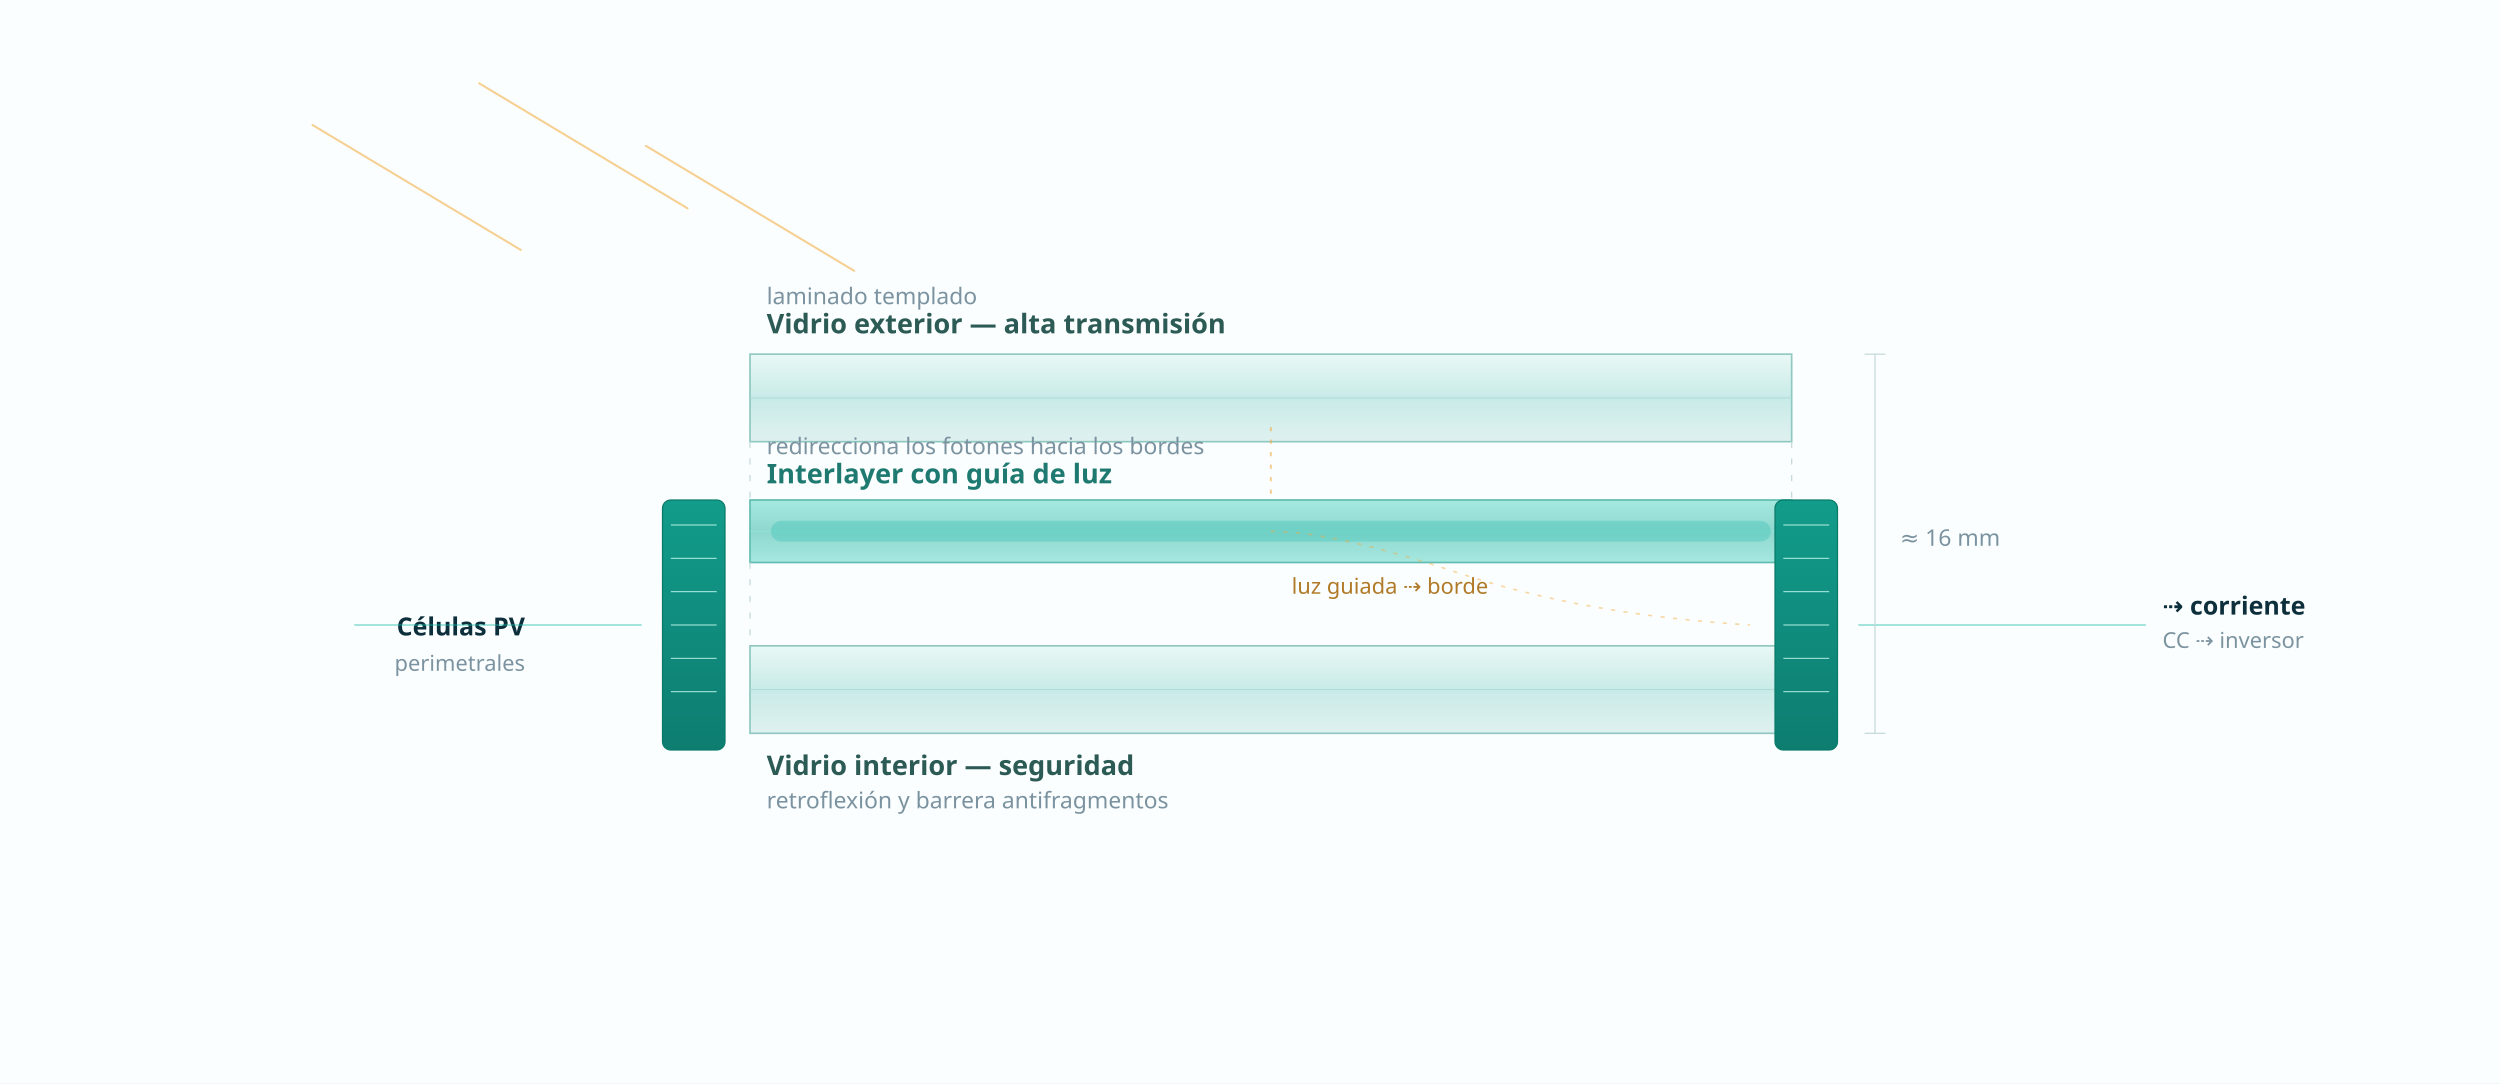
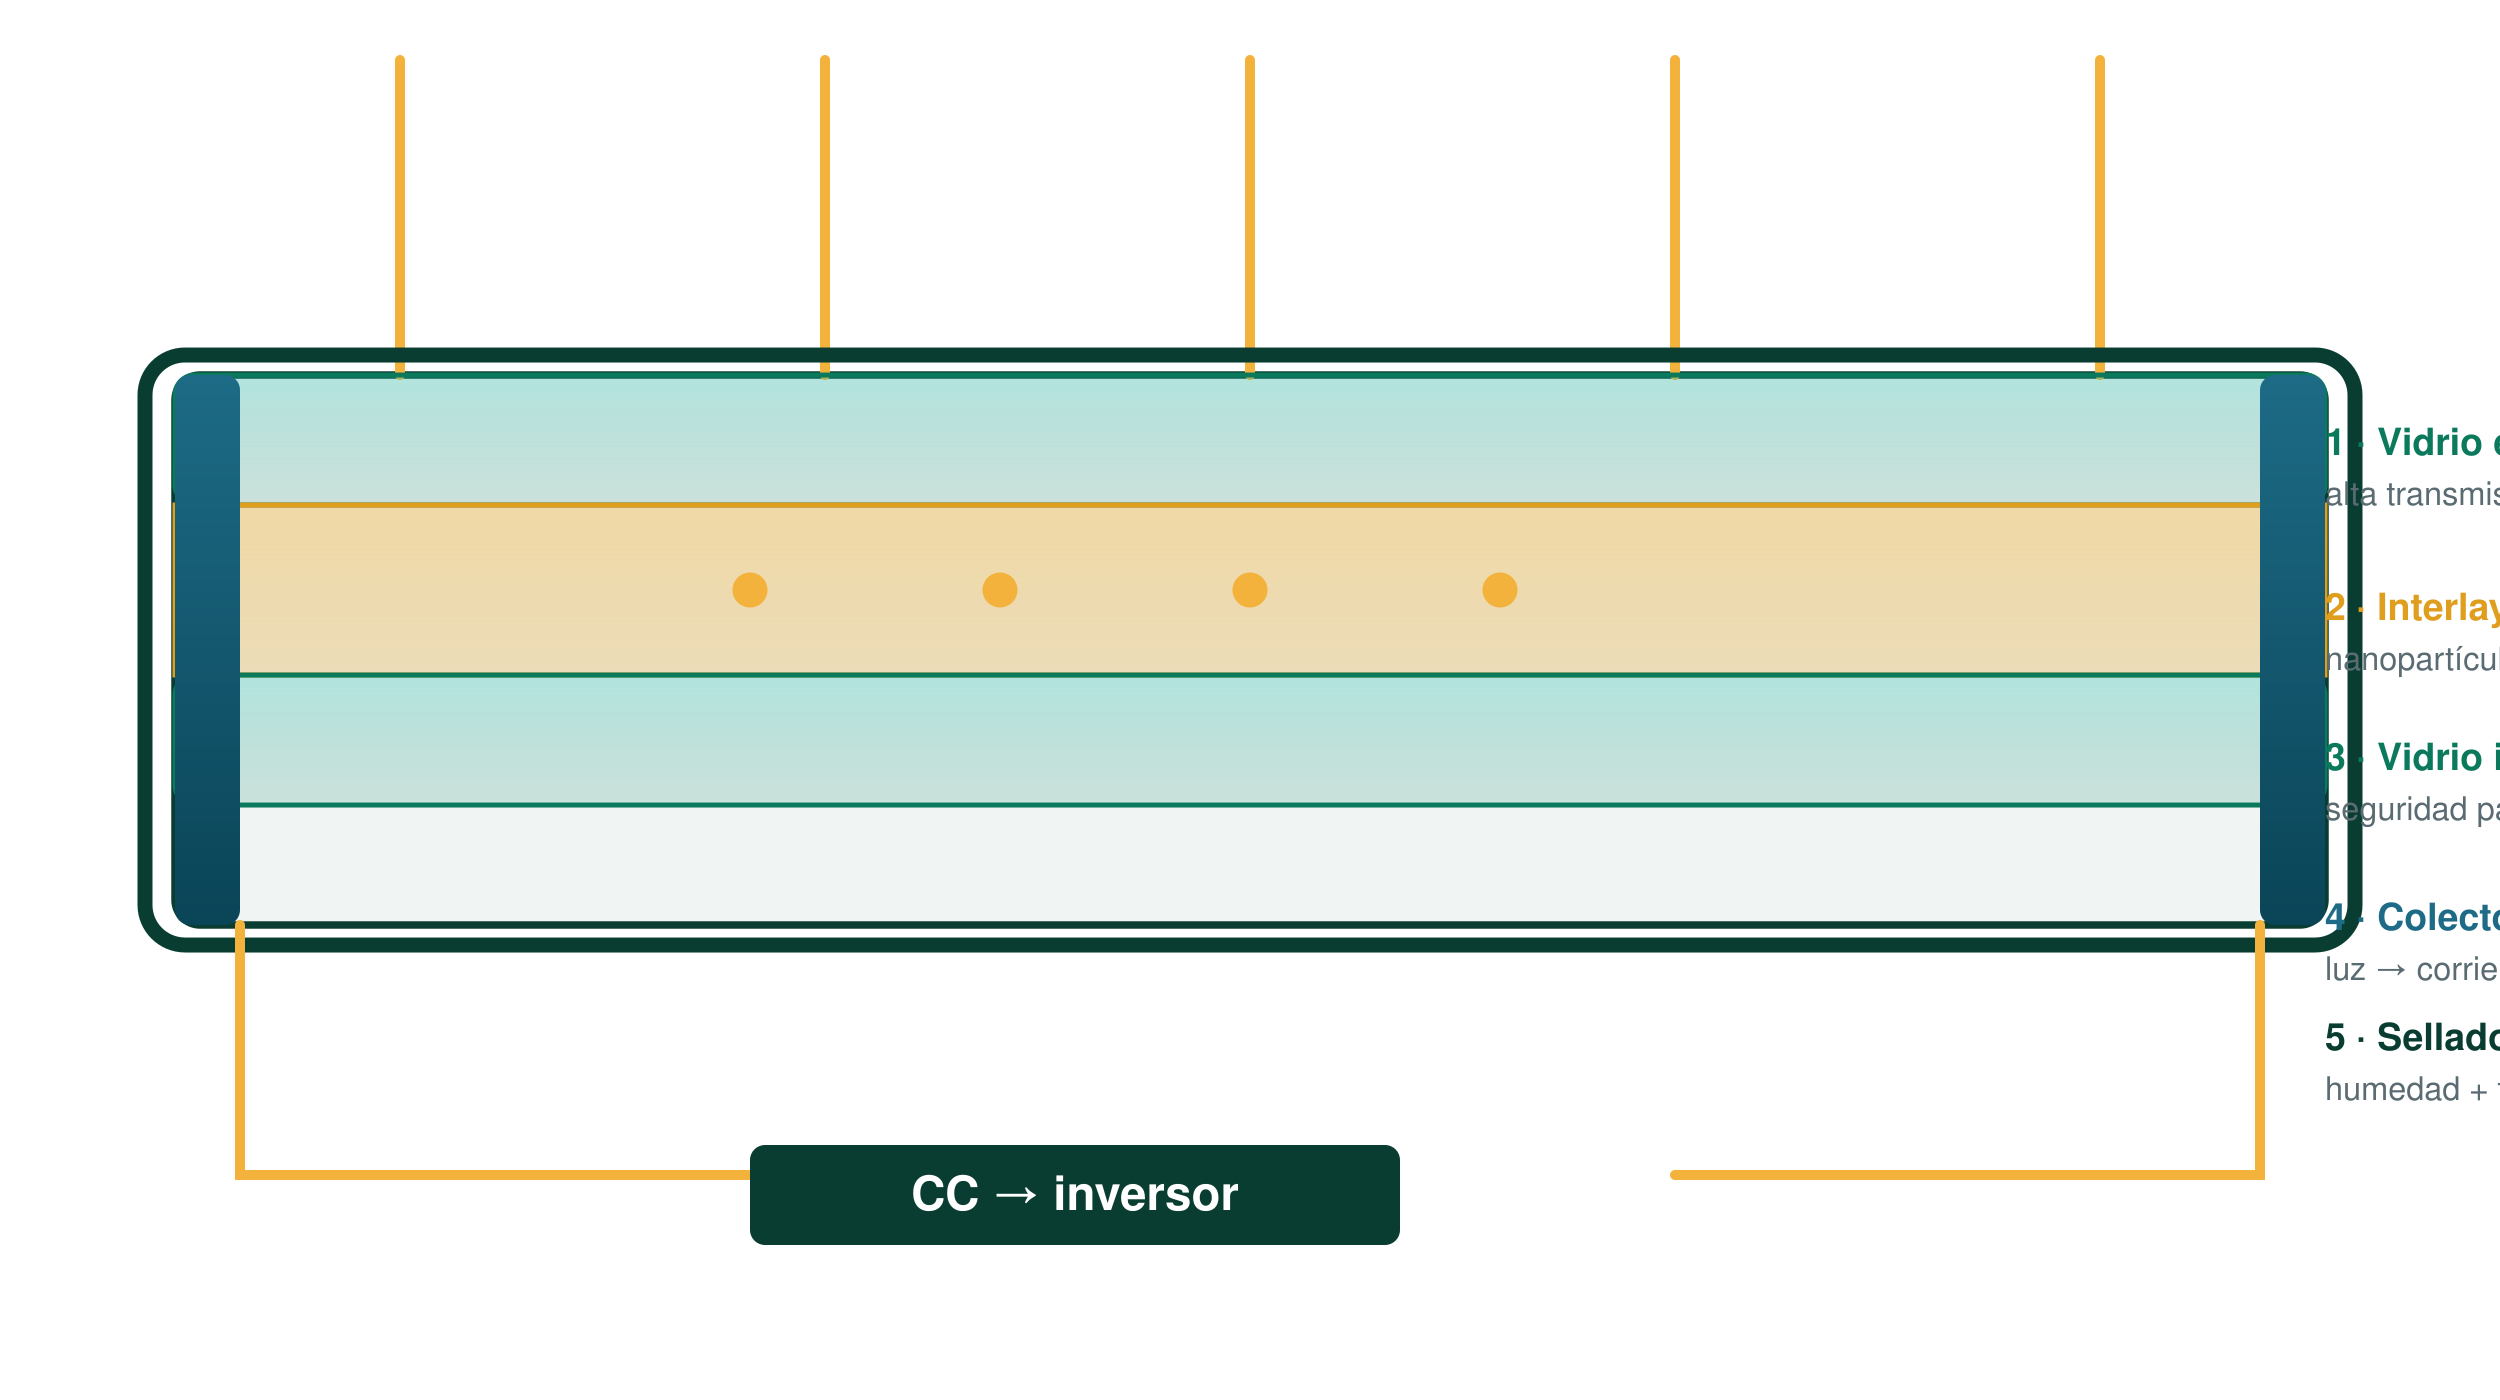
- <svg xmlns="http://www.w3.org/2000/svg" viewBox="0 0 1200 520" role="img" aria-label="Sección transversal del laminado EnergyGlass: dos vidrios, interlayer conductor, PV perimetral y flujo de luz">
+ <svg xmlns="http://www.w3.org/2000/svg" viewBox="0 0 1000 560" fill="none" role="img" aria-label="Sección transversal del laminado EnergyGlass con sus cinco capas y el camino de la luz">
  <defs>
-     <linearGradient id="paneT" x1="0" y1="0" x2="0" y2="1">
-       <stop offset="0" stop-color="#e9f8f6" />
-       <stop offset=".5" stop-color="#c8ebe7" />
-       <stop offset="1" stop-color="#dff1f0" />
+     <linearGradient id="lg-glass" x1="0" y1="0" x2="0" y2="1">
+       <stop offset="0" stop-color="#0fb8a6" stop-opacity=".28" />
+       <stop offset="1" stop-color="#0b7a5c" stop-opacity=".16" />
    </linearGradient>
-     <linearGradient id="inter" x1="0" y1="0" x2="0" y2="1">
-       <stop offset="0" stop-color="#a5e8e0" />
-       <stop offset=".5" stop-color="#8fd8cf" />
-       <stop offset="1" stop-color="#a5e8e0" />
+     <linearGradient id="lg-inter" x1="0" y1="0" x2="0" y2="1">
+       <stop offset="0" stop-color="#f2b23b" stop-opacity=".42" />
+       <stop offset="1" stop-color="#e09e1f" stop-opacity=".28" />
    </linearGradient>
-     <linearGradient id="pv" x1="0" y1="0" x2="0" y2="1">
-       <stop offset="0" stop-color="#129c8a" />
-       <stop offset="1" stop-color="#0d7d70" />
+     <linearGradient id="lg-colect" x1="0" y1="0" x2="0" y2="1">
+       <stop offset="0" stop-color="#1d6b86" />
+       <stop offset="1" stop-color="#0a4457" />
    </linearGradient>
  </defs>
-   <rect width="1200" height="520" fill="#fbfefe" />
-   <g stroke="#f2a93b" stroke-width="1" opacity=".55" stroke-linecap="round">
-     <line x1="150" y1="60" x2="250" y2="120" />
-     <line x1="230" y1="40" x2="330" y2="100" />
-     <line x1="310" y1="70" x2="410" y2="130" />
+   <rect width="1000" height="560" fill="#ffffff" />
+   <rect x="70" y="150" width="860" height="220" rx="10" fill="#f0f5f4" stroke="#0a3d31" stroke-width="3" />
+   <g stroke="#f2b23b" stroke-width="4" stroke-linecap="round">
+     <line x1="160" y1="24" x2="160" y2="150">
+       <animate attributeName="opacity" values="1;.2;1" dur="2.4s" repeatCount="indefinite" />
+     </line>
+     <line x1="330" y1="24" x2="330" y2="150">
+       <animate attributeName="opacity" values=".5;1;.5" dur="2.4s" repeatCount="indefinite" />
+     </line>
+     <line x1="500" y1="24" x2="500" y2="150">
+       <animate attributeName="opacity" values="1;.2;1" dur="2.4s" repeatCount="indefinite" />
+     </line>
+     <line x1="670" y1="24" x2="670" y2="150">
+       <animate attributeName="opacity" values=".5;1;.5" dur="2.4s" repeatCount="indefinite" />
+     </line>
+     <line x1="840" y1="24" x2="840" y2="150">
+       <animate attributeName="opacity" values="1;.2;1" dur="2.4s" repeatCount="indefinite" />
+     </line>
  </g>
-   <g>
-     <rect x="360" y="170" width="500" height="42" fill="url(#paneT)" stroke="#8fc7c1" stroke-width=".8" />
-     <line x1="360" y1="191" x2="860" y2="191" stroke="#a9d8d3" stroke-width=".5" opacity=".8" />
-     <text x="368" y="160" font-family="system-ui,sans-serif" font-size="13" font-weight="700" fill="#2c5a55">Vidrio exterior — alta transmisión</text>
-     <text x="368" y="146" font-family="system-ui,sans-serif" font-size="11" fill="#7b93a0">laminado templado</text>
-     <rect x="360" y="240" width="500" height="30" fill="url(#inter)" stroke="#5fbcb0" stroke-width=".8" />
-     <line x1="360" y1="255" x2="860" y2="255" stroke="#8fe4da" stroke-width=".5" opacity=".7" />
-     <rect x="370" y="250" width="480" height="10" rx="5" fill="#0fb9a8" opacity=".25" />
-     <text x="368" y="232" font-family="system-ui,sans-serif" font-size="13" font-weight="700" fill="#1e7a70">Interlayer con guía de luz</text>
-     <text x="368" y="218" font-family="system-ui,sans-serif" font-size="11" fill="#7b93a0">redirecciona los fotones hacia los bordes</text>
-     <rect x="360" y="310" width="500" height="42" fill="url(#paneT)" stroke="#8fc7c1" stroke-width=".8" />
-     <line x1="360" y1="331" x2="860" y2="331" stroke="#a9d8d3" stroke-width=".5" opacity=".8" />
-     <text x="368" y="372" font-family="system-ui,sans-serif" font-size="13" font-weight="700" fill="#2c5a55">Vidrio interior — seguridad</text>
-     <text x="368" y="388" font-family="system-ui,sans-serif" font-size="11" fill="#7b93a0">retroflexión y barrera antifragmentos</text>
-     <g stroke="#c4d9d7" stroke-width=".6" stroke-dasharray="3 5">
-       <line x1="360" y1="212" x2="360" y2="240" />
-       <line x1="860" y1="212" x2="860" y2="240" />
-       <line x1="360" y1="270" x2="360" y2="310" />
-       <line x1="860" y1="270" x2="860" y2="310" />
-     </g>
+   <rect x="70" y="150" width="860" height="52" rx="8" fill="url(#lg-glass)" stroke="#0b7a5c" stroke-width="2" />
+   <rect x="70" y="202" width="860" height="68" fill="url(#lg-inter)" stroke="#e09e1f" stroke-width="2" />
+   <rect x="70" y="270" width="860" height="52" rx="8" fill="url(#lg-glass)" stroke="#0b7a5c" stroke-width="2" />
+   <rect x="70" y="150" width="26" height="220" rx="6" fill="url(#lg-colect)" />
+   <rect x="904" y="150" width="26" height="220" rx="6" fill="url(#lg-colect)" />
+   <rect x="58" y="142" width="884" height="236" rx="16" fill="none" stroke="#0a3d31" stroke-width="6" />
+   <g fill="#f2b23b">
+     <circle cx="300" cy="236" r="7">
+       <animate attributeName="cx" values="300;150;96" dur="3.2s" repeatCount="indefinite" />
+       <animate attributeName="cy" values="236;236;236" dur="3.2s" repeatCount="indefinite" />
+       <animate attributeName="opacity" values="1;1;0" dur="3.2s" repeatCount="indefinite" />
+     </circle>
+     <circle cx="500" cy="236" r="7">
+       <animate attributeName="cx" values="500;400;96" dur="3.2s" begin=".4s" repeatCount="indefinite" />
+       <animate attributeName="opacity" values="1;1;0" dur="3.2s" begin=".4s" repeatCount="indefinite" />
+     </circle>
+     <circle cx="600" cy="236" r="7">
+       <animate attributeName="cx" values="600;750;904" dur="3.2s" begin=".8s" repeatCount="indefinite" />
+       <animate attributeName="opacity" values="1;1;0" dur="3.2s" begin=".8s" repeatCount="indefinite" />
+     </circle>
+     <circle cx="400" cy="236" r="7">
+       <animate attributeName="cx" values="400;250;904" dur="3.2s" begin="1.2s" repeatCount="indefinite" />
+       <animate attributeName="opacity" values="1;1;0" dur="3.2s" begin="1.2s" repeatCount="indefinite" />
+     </circle>
  </g>
-   <g>
-     <rect x="318" y="240" width="30" height="120" rx="4" fill="url(#pv)" stroke="#097a68" stroke-width=".6" />
-     <g stroke="#bdf3ec" stroke-width=".5" opacity=".9">
-       <line x1="322" y1="252" x2="344" y2="252" />
-       <line x1="322" y1="268" x2="344" y2="268" />
-       <line x1="322" y1="284" x2="344" y2="284" />
-       <line x1="322" y1="300" x2="344" y2="300" />
-       <line x1="322" y1="316" x2="344" y2="316" />
-       <line x1="322" y1="332" x2="344" y2="332" />
-     </g>
-     <rect x="852" y="240" width="30" height="120" rx="4" fill="url(#pv)" stroke="#097a68" stroke-width=".6" />
-     <g stroke="#bdf3ec" stroke-width=".5" opacity=".9">
-       <line x1="856" y1="252" x2="878" y2="252" />
-       <line x1="856" y1="268" x2="878" y2="268" />
-       <line x1="856" y1="284" x2="878" y2="284" />
-       <line x1="856" y1="300" x2="878" y2="300" />
-       <line x1="856" y1="316" x2="878" y2="316" />
-       <line x1="856" y1="332" x2="878" y2="332" />
-     </g>
-     <text x="252" y="305" font-family="system-ui,sans-serif" font-size="12" font-weight="700" fill="#0d2f3c" text-anchor="end">Células PV</text>
-     <text x="252" y="322" font-family="system-ui,sans-serif" font-size="10.5" fill="#7b93a0" text-anchor="end">perimetrales</text>
+   <g stroke="#f2b23b" stroke-width="4" stroke-linecap="round" fill="none">
+     <path d="M96 370 L96 470 L330 470">
+       <animate attributeName="stroke-dashoffset" values="0;-60;0" dur="2s" repeatCount="indefinite" />
+     </path>
+     <path d="M904 370 L904 470 L670 470">
+       <animate attributeName="stroke-dashoffset" values="0;-60;0" dur="2s" begin=".5s" repeatCount="indefinite" />
+     </path>
  </g>
-   <g stroke="#0fb9a8" stroke-width=".8" opacity=".45">
-     <line x1="170" y1="300" x2="308" y2="300" />
-     <line x1="892" y1="300" x2="1030" y2="300" />
+   <rect x="300" y="458" width="260" height="40" rx="6" fill="#0a3d31" />
+   <text x="430" y="484" text-anchor="middle" fill="#ffffff" font-family="Helvetica,Arial,sans-serif" font-size="19" font-weight="700">CC → inversor</text>
+   <g font-family="Helvetica,Arial,sans-serif" fill="#12212b">
+     <text x="930" y="182" font-size="15" font-weight="700" fill="#0b7a5c">1 · Vidrio exterior</text>
+     <text x="930" y="182" font-size="13" fill="#5a6b72" dy="20">alta transmisión</text>
+     <text x="930" y="248" font-size="15" font-weight="700" fill="#e09e1f">2 · Interlayer</text>
+     <text x="930" y="248" font-size="13" fill="#5a6b72" dy="20">nanopartículas guía-luz</text>
+     <text x="930" y="308" font-size="15" font-weight="700" fill="#0b7a5c">3 · Vidrio interior</text>
+     <text x="930" y="308" font-size="13" fill="#5a6b72" dy="20">seguridad pasiva</text>
+     <text x="930" y="372" font-size="15" font-weight="700" fill="#1d6b86">4 · Colectores de borde</text>
+     <text x="930" y="372" font-size="13" fill="#5a6b72" dy="20">luz → corriente CC</text>
+     <text x="930" y="420" font-size="15" font-weight="700" fill="#0a3d31">5 · Sellado</text>
+     <text x="930" y="420" font-size="13" fill="#5a6b72" dy="20">humedad + térmica</text>
  </g>
-   <text x="1038" y="295" font-family="system-ui,sans-serif" font-size="12" font-weight="700" fill="#0d2f3c">⇢ corriente</text>
-   <text x="1038" y="311" font-family="system-ui,sans-serif" font-size="10.5" fill="#7b93a0">CC ⇢ inversor</text>
-   <path d="M610 205 L610 240" stroke="#f2a93b" stroke-width=".9" fill="none" opacity=".6" stroke-dasharray="2 4" />
-   <path d="M610 255 Q640 255 700 275 Q760 295 840 300" stroke="#f2a93b" stroke-width=".8" fill="none" opacity=".45" stroke-dasharray="2 4" />
-   <text x="620" y="285" font-family="system-ui,sans-serif" font-size="10.5" fill="#b07a28">luz guiada ⇢ borde</text>
-   <g stroke="#c4d9d7" stroke-width=".6">
-     <line x1="900" y1="170" x2="900" y2="352" />
-     <line x1="895" y1="170" x2="905" y2="170" />
-     <line x1="895" y1="352" x2="905" y2="352" />
-   </g>
-   <text x="912" y="262" font-family="system-ui,sans-serif" font-size="11" fill="#7b93a0">≈ 16 mm</text>
</svg>
